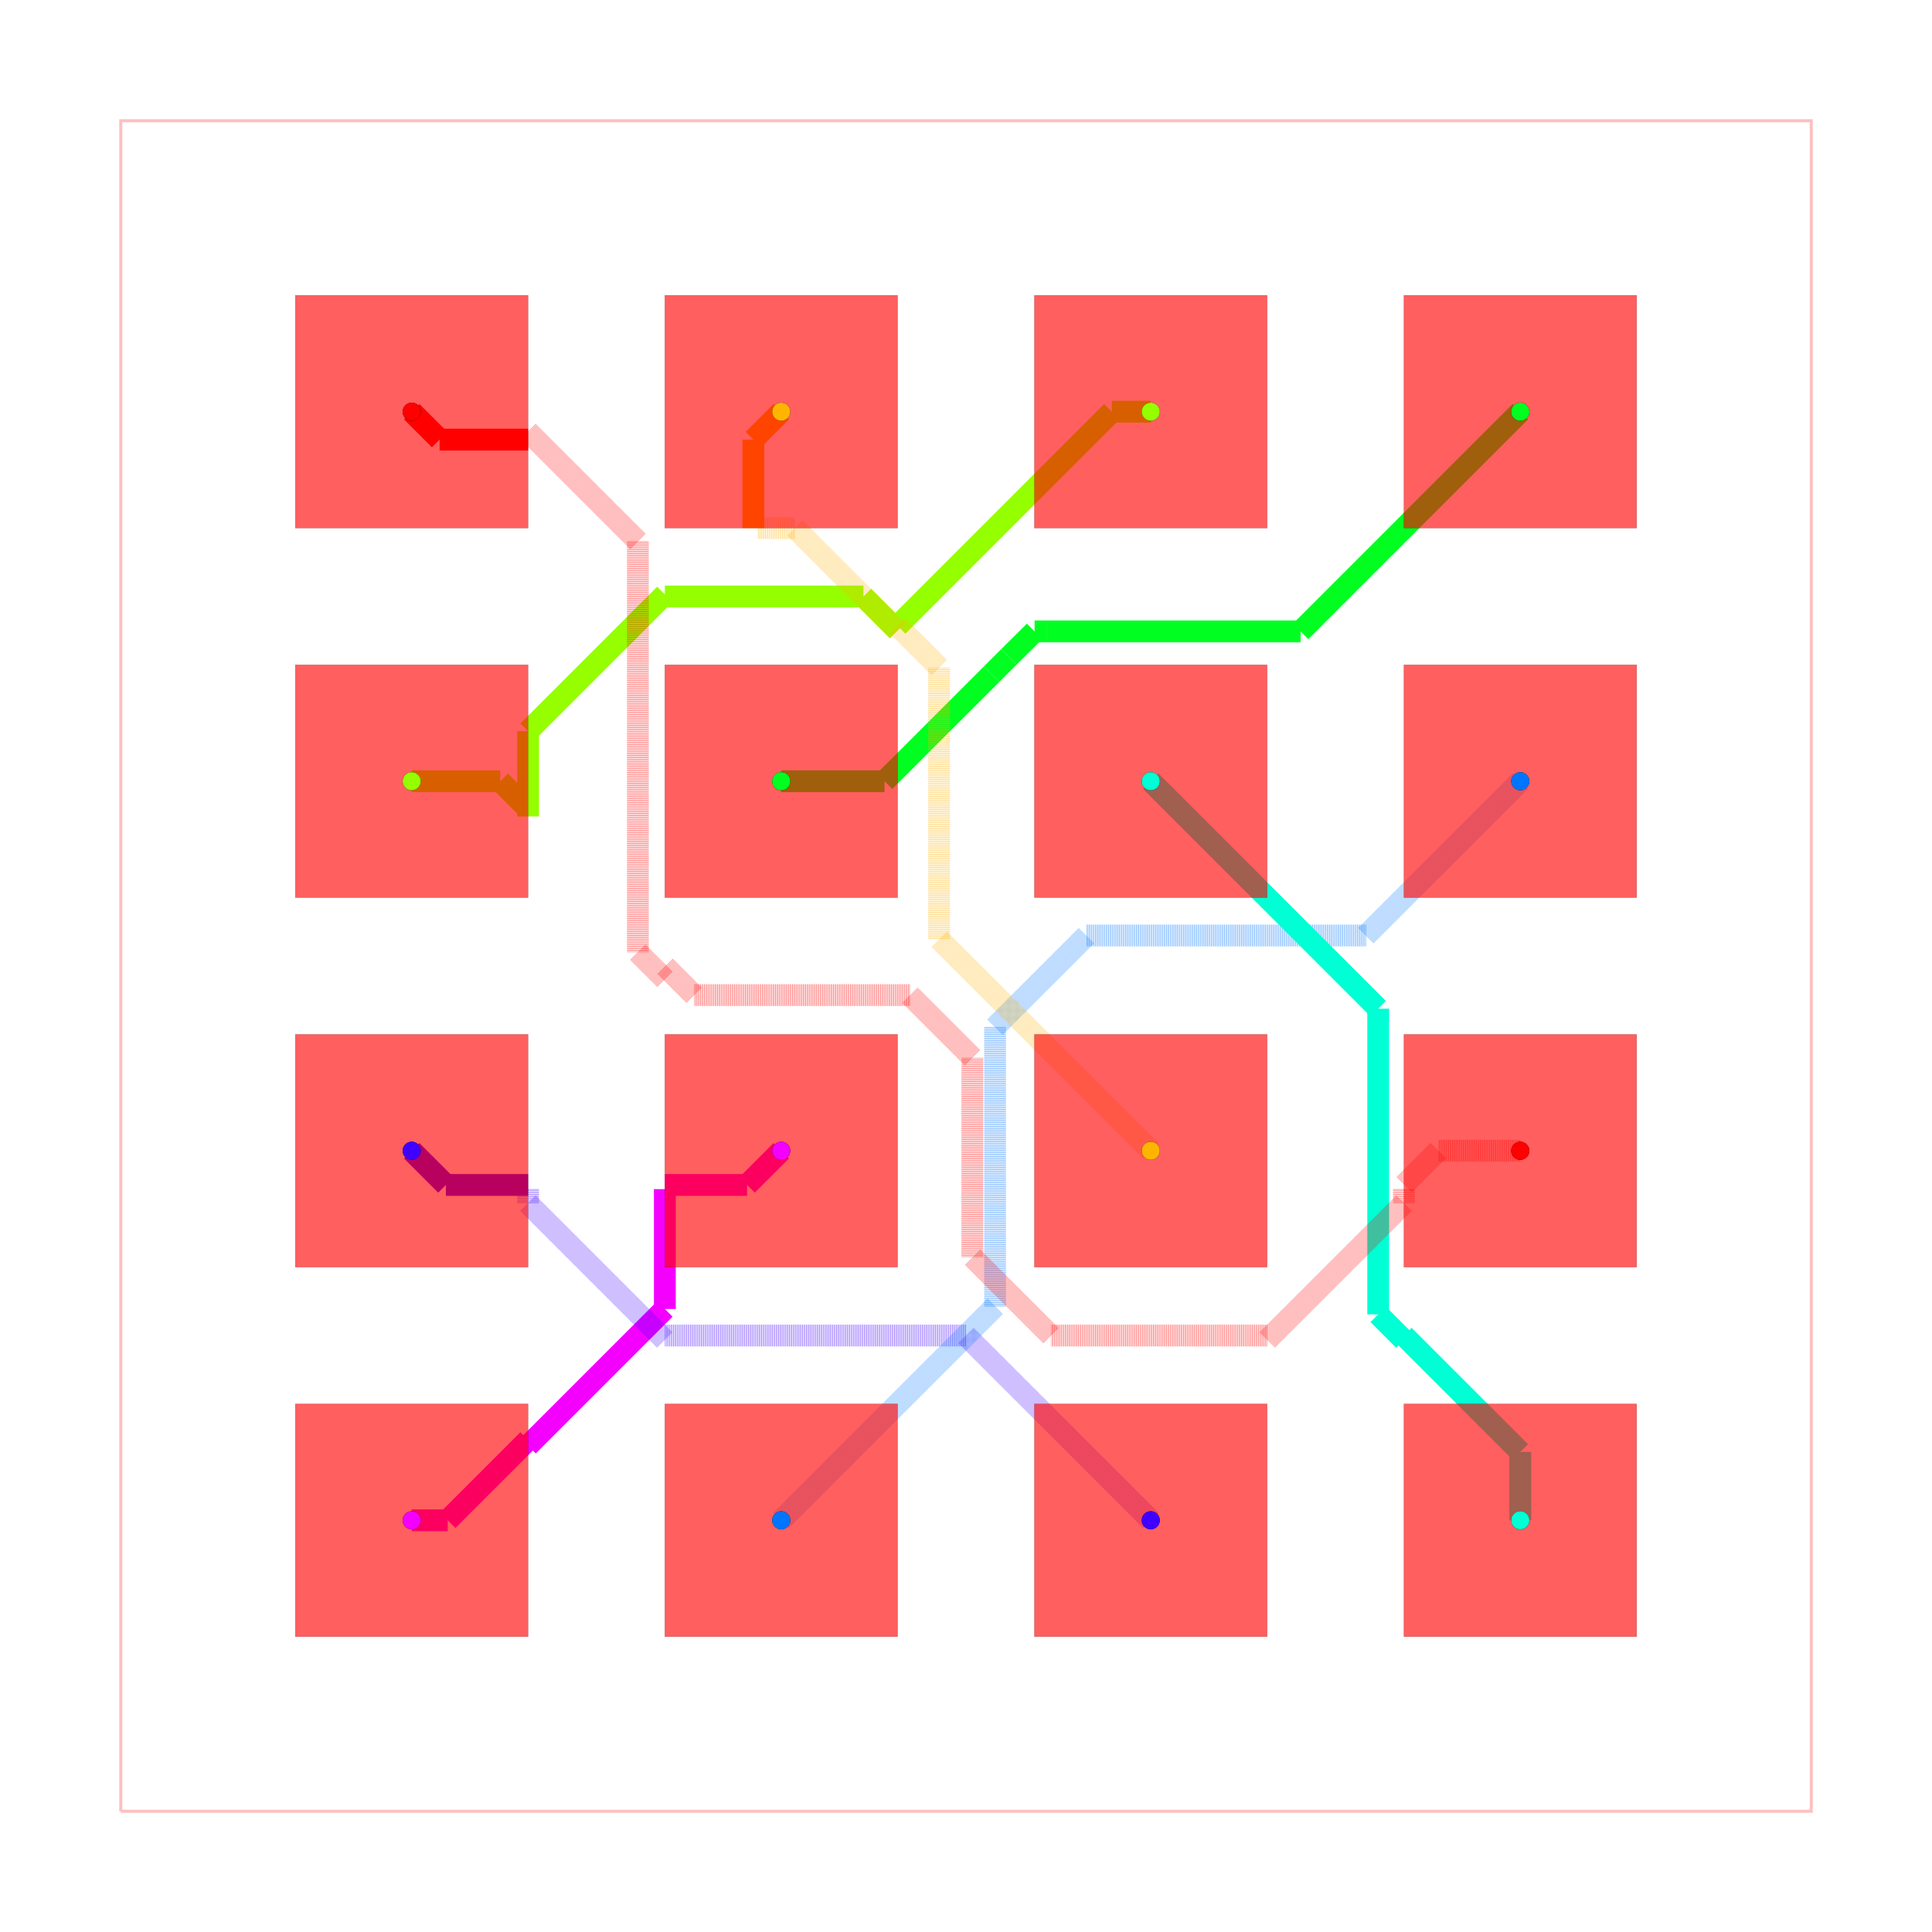
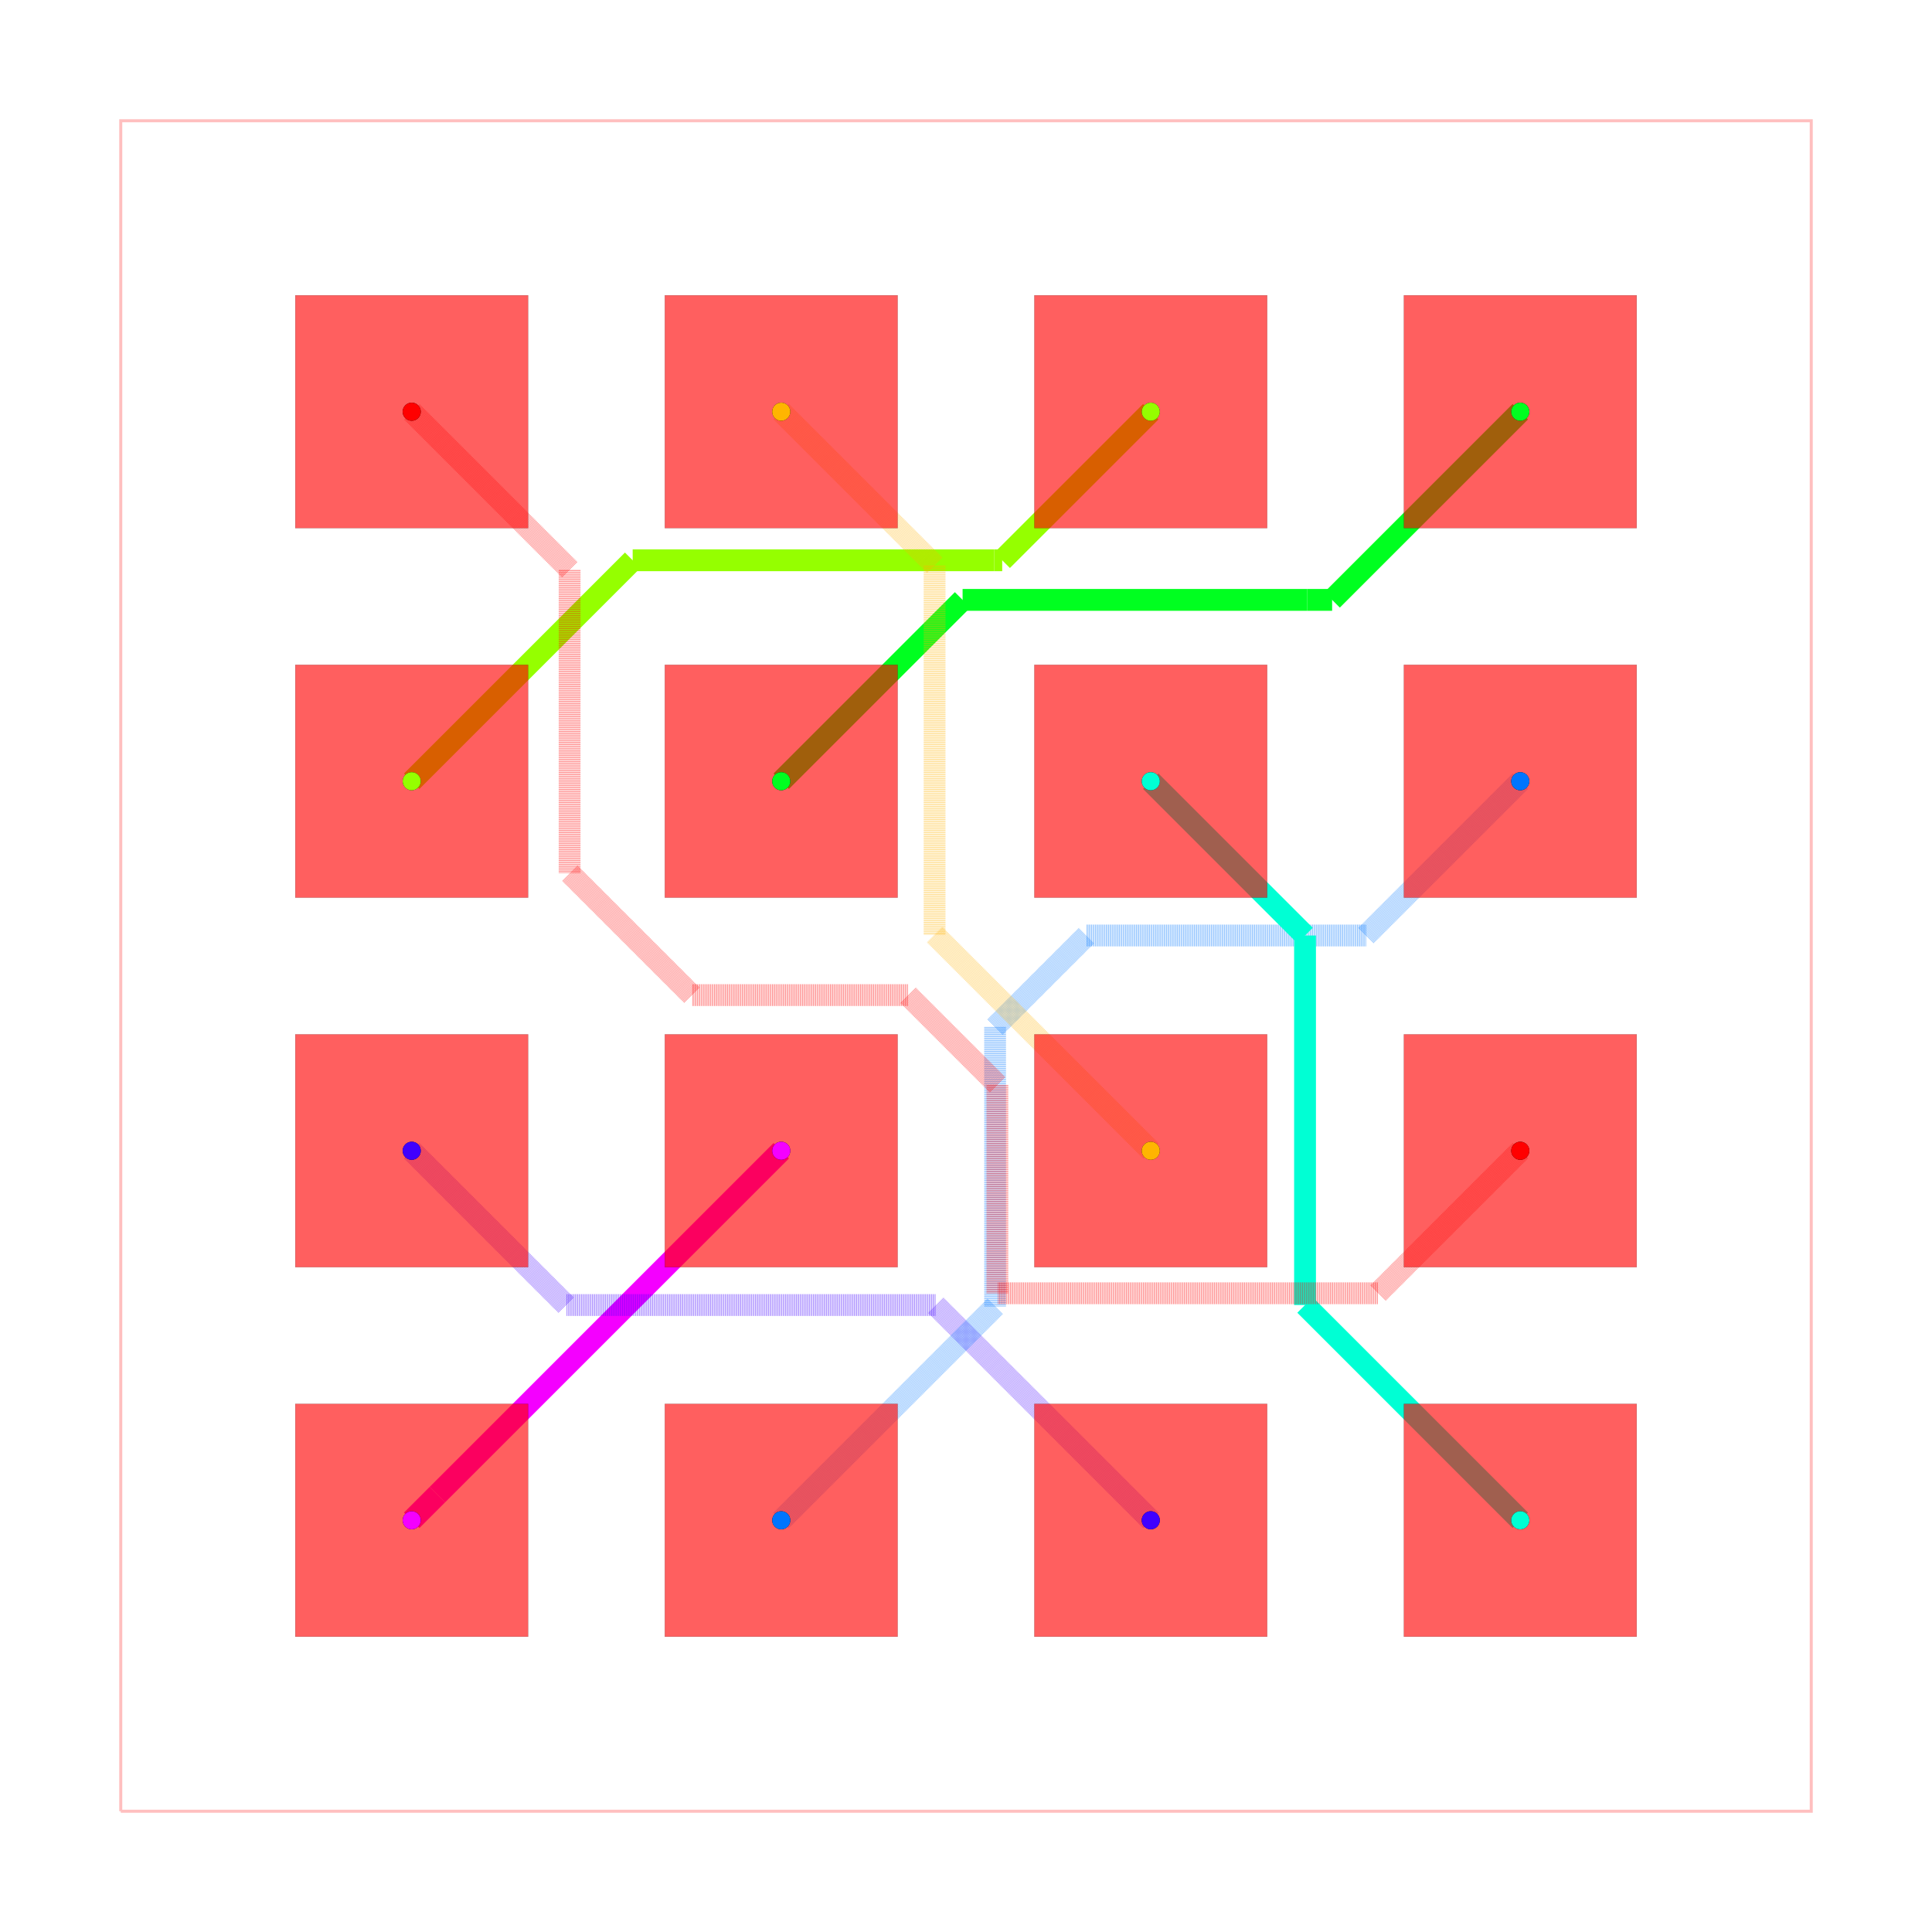
<svg xmlns="http://www.w3.org/2000/svg" width="640" height="640" viewBox="0 0 640 640">
  <rect width="100%" height="100%" fill="white" />
  <g>
    <polyline data-points="-5.8100000000000005,-5.8100000000000005 5.8100000000000005,-5.8100000000000005 5.8100000000000005,5.8100000000000005 -5.8100000000000005,5.8100000000000005 -5.8100000000000005,-5.8100000000000005" data-type="line" data-label="" points="40,600 600,600 600,40 40,40 40,600" fill="none" stroke="rgba(255,0,0,0.25)" stroke-width="1px" />
  </g>
  <g>
-     <polyline data-points="-2.07,-1.5337499999999995 -2.07,-2.3575" data-type="line" data-label="" points="220.241,393.916 220.241,433.614" fill="none" stroke="hsl(297.5, 100%, 50%)" stroke-width="7.229" />
-   </g>
-   <g>
-     <polyline data-points="-2.07,-2.3575 -3.01,-3.2975" data-type="line" data-label="" points="220.241,433.614 174.94,478.916" fill="none" stroke="hsl(297.5, 100%, 50%)" stroke-width="7.229" />
-   </g>
-   <g>
-     <polyline data-points="-2.0700000000000003,-1.5050000000000001 -1.5050000000000001,-1.5050000000000001" data-type="line" data-label="" points="220.241,392.53 247.47,392.53" fill="none" stroke="hsl(297.5, 100%, 50%)" stroke-width="7.229" />
-   </g>
-   <g>
-     <polyline data-points="-1.5050000000000001,-1.5050000000000001 -1.27,-1.27" data-type="line" data-label="" points="247.47,392.53 258.795,381.205" fill="none" stroke="hsl(297.5, 100%, 50%)" stroke-width="7.229" />
-   </g>
-   <g>
-     <polyline data-points="-3.81,-3.81 -3.5625,-3.81" data-type="line" data-label="" points="136.386,503.614 148.313,503.614" fill="none" stroke="hsl(297.5, 100%, 50%)" stroke-width="7.229" />
-   </g>
-   <g>
-     <polyline data-points="-3.5625,-3.81 -3.0100000000000002,-3.2575000000000003" data-type="line" data-label="" points="148.313,503.614 174.94,476.988" fill="none" stroke="hsl(297.5, 100%, 50%)" stroke-width="7.229" />
-   </g>
-   <g>
-     <polyline data-points="-3.01,-1.5337499999999995 -3.01,-1.6312499999999996" data-type="line" data-label="" points="174.94,393.916 174.94,398.614" fill="none" stroke="rgba(64,0,255,0.5)" stroke-width="7.229" stroke-dasharray="0.2 0.2" />
-   </g>
-   <g>
-     <polyline data-points="-3.01,-1.6312499999999996 -2.07,-2.5712499999999996" data-type="line" data-label="" points="174.94,398.614 220.241,443.916" fill="none" stroke="rgba(64,0,255,0.5)" stroke-width="7.229" stroke-dasharray="0.2 0.2" />
-   </g>
-   <g>
-     <polyline data-points="-3.0100000000000002,-1.5050000000000001 -3.575,-1.5050000000000001" data-type="line" data-label="" points="174.94,392.53 147.711,392.53" fill="none" stroke="hsl(255, 100%, 50%)" stroke-width="7.229" />
-   </g>
-   <g>
-     <polyline data-points="-3.575,-1.5050000000000001 -3.81,-1.27" data-type="line" data-label="" points="147.711,392.53 136.386,381.205" fill="none" stroke="hsl(255, 100%, 50%)" stroke-width="7.229" />
-   </g>
-   <g>
-     <polyline data-points="1.27,-3.81 0,-2.54" data-type="line" data-label="" points="381.205,503.614 320,442.41" fill="none" stroke="rgba(64,0,255,0.5)" stroke-width="7.229" stroke-dasharray="0.2 0.2" />
-   </g>
-   <g>
-     <polyline data-points="0,-2.54 -2.0700000000000003,-2.54" data-type="line" data-label="" points="320,442.41 220.241,442.41" fill="none" stroke="rgba(64,0,255,0.5)" stroke-width="7.229" stroke-dasharray="0.2 0.2" />
+     <polyline data-points="-3.81,-3.81 -3.81,-3.81" data-type="line" data-label="" points="136.386,503.614 136.386,503.614" fill="none" stroke="hsl(297.5, 100%, 50%)" stroke-width="7.229" />
+   </g>
+   <g>
+     <polyline data-points="-3.81,-3.81 -3.6332282258262074,-3.6332282258262074" data-type="line" data-label="" points="136.386,503.614 144.905,495.095" fill="none" stroke="hsl(297.5, 100%, 50%)" stroke-width="7.229" />
+   </g>
+   <g>
+     <polyline data-points="-3.6332282258262074,-3.6332282258262074 -3.6332282258262074,-3.6332282258262074" data-type="line" data-label="" points="144.905,495.095 144.905,495.095" fill="none" stroke="hsl(297.5, 100%, 50%)" stroke-width="7.229" />
+   </g>
+   <g>
+     <polyline data-points="-3.6332282258262074,-3.6332282258262074 -1.27,-1.27" data-type="line" data-label="" points="144.905,495.095 258.795,381.205" fill="none" stroke="hsl(297.5, 100%, 50%)" stroke-width="7.229" />
+   </g>
+   <g>
+     <polyline data-points="1.27,-3.81 -0.2095205808104601,-2.33047941918954" data-type="line" data-label="" points="381.205,503.614 309.903,432.312" fill="none" stroke="rgba(64,0,255,0.5)" stroke-width="7.229" stroke-dasharray="0.2 0.2" />
+   </g>
+   <g>
+     <polyline data-points="-0.2095205808104601,-2.33047941918954 -2.74952058081046,-2.33047941918954" data-type="line" data-label="" points="309.903,432.312 187.493,432.312" fill="none" stroke="rgba(64,0,255,0.5)" stroke-width="7.229" stroke-dasharray="0.2 0.2" />
+   </g>
+   <g>
+     <polyline data-points="-2.74952058081046,-2.33047941918954 -2.74952058081046,-2.33047941918954" data-type="line" data-label="" points="187.493,432.312 187.493,432.312" fill="none" stroke="rgba(64,0,255,0.5)" stroke-width="7.229" stroke-dasharray="0.2 0.2" />
+   </g>
+   <g>
+     <polyline data-points="-2.74952058081046,-2.33047941918954 -3.81,-1.27" data-type="line" data-label="" points="187.493,432.312 136.386,381.205" fill="none" stroke="rgba(64,0,255,0.5)" stroke-width="7.229" stroke-dasharray="0.2 0.2" />
  </g>
  <g>
    <polyline data-points="-1.27,-3.81 0.19995660307958563,-2.3400433969204144" data-type="line" data-label="" points="258.795,503.614 329.636,432.773" fill="none" stroke="rgba(0,119,255,0.5)" stroke-width="7.229" stroke-dasharray="0.2 0.2" />
  </g>
  <g>
    <polyline data-points="0.19995660307958563,-2.3400433969204144 0.19995660307958563,-0.41906583962460925" data-type="line" data-label="" points="329.636,432.773 329.636,340.196" fill="none" stroke="rgba(0,119,255,0.5)" stroke-width="7.229" stroke-dasharray="0.2 0.2" />
  </g>
  <g>
    <polyline data-points="0.19995660307958563,-0.41906583962460925 0.8286990116086297,0.2096765689044348" data-type="line" data-label="" points="329.636,340.196 359.937,309.895" fill="none" stroke="rgba(0,119,255,0.5)" stroke-width="7.229" stroke-dasharray="0.2 0.2" />
  </g>
  <g>
    <polyline data-points="0.8286990116086297,0.2096765689044348 2.7496765689044347,0.20967656890443484" data-type="line" data-label="" points="359.937,309.895 452.515,309.895" fill="none" stroke="rgba(0,119,255,0.5)" stroke-width="7.229" stroke-dasharray="0.2 0.2" />
  </g>
  <g>
    <polyline data-points="2.7496765689044347,0.20967656890443484 2.7496765689044347,0.20967656890443484" data-type="line" data-label="" points="452.515,309.895 452.515,309.895" fill="none" stroke="rgba(0,119,255,0.5)" stroke-width="7.229" stroke-dasharray="0.2 0.2" />
  </g>
  <g>
    <polyline data-points="2.7496765689044347,0.20967656890443484 3.81,1.27" data-type="line" data-label="" points="452.515,309.895 503.614,258.795" fill="none" stroke="rgba(0,119,255,0.5)" stroke-width="7.229" stroke-dasharray="0.2 0.2" />
  </g>
  <g>
-     <polyline data-points="1.27,1.27 2.8333431753686664,-0.2933431753686664" data-type="line" data-label="" points="381.205,258.795 456.547,334.137" fill="none" stroke="hsl(170, 100%, 50%)" stroke-width="7.229" />
-   </g>
-   <g>
-     <polyline data-points="2.8333431753686664,-0.2933431753686664 2.8333431753686664,-2.394593175368666" data-type="line" data-label="" points="456.547,334.137 456.547,435.402" fill="none" stroke="hsl(170, 100%, 50%)" stroke-width="7.229" />
-   </g>
-   <g>
-     <polyline data-points="2.8333431753686664,-2.394593175368666 2.8333431753686664,-2.3945931753686662" data-type="line" data-label="" points="456.547,435.402 456.547,435.402" fill="none" stroke="hsl(170, 100%, 50%)" stroke-width="7.229" />
-   </g>
-   <g>
-     <polyline data-points="2.8333431753686664,-2.3945931753686662 3.01,-2.5712499999999996" data-type="line" data-label="" points="456.547,435.402 465.06,443.916" fill="none" stroke="hsl(170, 100%, 50%)" stroke-width="7.229" />
-   </g>
-   <g>
-     <polyline data-points="3.81,-3.81 3.81,-3.3400000000000003" data-type="line" data-label="" points="503.614,503.614 503.614,480.964" fill="none" stroke="hsl(170, 100%, 50%)" stroke-width="7.229" />
-   </g>
-   <g>
-     <polyline data-points="3.81,-3.3400000000000003 3.01,-2.54" data-type="line" data-label="" points="503.614,480.964 465.06,442.41" fill="none" stroke="hsl(170, 100%, 50%)" stroke-width="7.229" />
-   </g>
-   <g>
-     <polyline data-points="-1.27,1.27 -0.5600000000000002,1.27" data-type="line" data-label="" points="258.795,258.795 293.012,258.795" fill="none" stroke="hsl(127.5, 100%, 50%)" stroke-width="7.229" />
-   </g>
-   <g>
-     <polyline data-points="-0.5600000000000002,1.27 0.17533021981318686,2.005330219813187" data-type="line" data-label="" points="293.012,258.795 328.45,223.358" fill="none" stroke="hsl(127.5, 100%, 50%)" stroke-width="7.229" />
-   </g>
-   <g>
-     <polyline data-points="0.17533021981318686,2.005330219813187 0.29473382177429724,2.1247338217742975" data-type="line" data-label="" points="328.45,223.358 334.204,217.603" fill="none" stroke="hsl(127.5, 100%, 50%)" stroke-width="7.229" />
-   </g>
-   <g>
-     <polyline data-points="0.29473382177429724,2.1247338217742975 0.4714832098416764,2.3000000000000003" data-type="line" data-label="" points="334.204,217.603 342.722,209.157" fill="none" stroke="hsl(127.5, 100%, 50%)" stroke-width="7.229" />
-   </g>
-   <g>
-     <polyline data-points="0.4714832098416764,2.3000000000000003 0.552735458360816,2.3000000000000003" data-type="line" data-label="" points="342.722,209.157 346.638,209.157" fill="none" stroke="hsl(127.5, 100%, 50%)" stroke-width="7.229" />
-   </g>
-   <g>
-     <polyline data-points="0.552735458360816,2.3000000000000003 2.3000000000000003,2.3000000000000003" data-type="line" data-label="" points="346.638,209.157 430.843,209.157" fill="none" stroke="hsl(127.5, 100%, 50%)" stroke-width="7.229" />
-   </g>
-   <g>
-     <polyline data-points="2.3000000000000003,2.3000000000000003 3.81,3.81" data-type="line" data-label="" points="430.843,209.157 503.614,136.386" fill="none" stroke="hsl(127.5, 100%, 50%)" stroke-width="7.229" />
-   </g>
-   <g>
-     <polyline data-points="-3.01,1.0279365079365084 -3.01,1.6141269841269845" data-type="line" data-label="" points="174.94,270.461 174.94,242.211" fill="none" stroke="hsl(85, 100%, 50%)" stroke-width="7.229" />
-   </g>
-   <g>
-     <polyline data-points="-3.01,1.6141269841269845 -2.07,2.5541269841269845" data-type="line" data-label="" points="174.94,242.211 220.241,196.91" fill="none" stroke="hsl(85, 100%, 50%)" stroke-width="7.229" />
-   </g>
-   <g>
-     <polyline data-points="-2.0700000000000003,2.54 -0.7049999999999996,2.54" data-type="line" data-label="" points="220.241,197.59 286.024,197.59" fill="none" stroke="hsl(85, 100%, 50%)" stroke-width="7.229" />
-   </g>
-   <g>
-     <polyline data-points="-0.7049999999999996,2.54 -0.4700000000000002,2.3050000000000006" data-type="line" data-label="" points="286.024,197.59 297.349,208.916" fill="none" stroke="hsl(85, 100%, 50%)" stroke-width="7.229" />
-   </g>
-   <g>
-     <polyline data-points="1.27,3.81 1.0024999999999995,3.81" data-type="line" data-label="" points="381.205,136.386 368.313,136.386" fill="none" stroke="hsl(85, 100%, 50%)" stroke-width="7.229" />
-   </g>
-   <g>
-     <polyline data-points="1.0024999999999995,3.81 -0.4700000000000002,2.3375000000000004" data-type="line" data-label="" points="368.313,136.386 297.349,207.349" fill="none" stroke="hsl(85, 100%, 50%)" stroke-width="7.229" />
-   </g>
-   <g>
-     <polyline data-points="-3.81,1.27 -3.201666666666667,1.27" data-type="line" data-label="" points="136.386,258.795 165.703,258.795" fill="none" stroke="hsl(85, 100%, 50%)" stroke-width="7.229" />
-   </g>
-   <g>
-     <polyline data-points="-3.201666666666667,1.27 -3.0100000000000002,1.0783333333333334" data-type="line" data-label="" points="165.703,258.795 174.94,268.032" fill="none" stroke="hsl(85, 100%, 50%)" stroke-width="7.229" />
-   </g>
-   <g>
-     <polyline data-points="-1.4300000000000004,3.01 -1.1749999999999994,3.01" data-type="line" data-label="" points="251.084,174.94 263.373,174.94" fill="none" stroke="rgba(255,179,0,0.5)" stroke-width="7.229" stroke-dasharray="0.2 0.2" />
-   </g>
-   <g>
-     <polyline data-points="-1.1749999999999994,3.01 -0.4700000000000002,2.3050000000000006" data-type="line" data-label="" points="263.373,174.94 297.349,208.916" fill="none" stroke="rgba(255,179,0,0.5)" stroke-width="7.229" stroke-dasharray="0.2 0.2" />
-   </g>
-   <g>
-     <polyline data-points="-1.461666666666667,3.01 -1.461666666666667,3.618333333333333" data-type="line" data-label="" points="249.558,174.94 249.558,145.622" fill="none" stroke="hsl(42.5, 100%, 50%)" stroke-width="7.229" />
-   </g>
-   <g>
-     <polyline data-points="-1.461666666666667,3.618333333333333 -1.27,3.81" data-type="line" data-label="" points="249.558,145.622 258.795,136.386" fill="none" stroke="hsl(42.5, 100%, 50%)" stroke-width="7.229" />
-   </g>
-   <g>
-     <polyline data-points="1.27,-1.27 -0.18512525636430555,0.18512525636430555" data-type="line" data-label="" points="381.205,381.205 311.078,311.078" fill="none" stroke="rgba(255,179,0,0.5)" stroke-width="7.229" stroke-dasharray="0.2 0.2" />
-   </g>
-   <g>
-     <polyline data-points="-0.18512525636430555,0.18512525636430555 -0.18512525636430566,1.8771733811886764" data-type="line" data-label="" points="311.078,311.078 311.078,229.534" fill="none" stroke="rgba(255,179,0,0.5)" stroke-width="7.229" stroke-dasharray="0.2 0.2" />
-   </g>
-   <g>
-     <polyline data-points="-0.18512525636430566,1.8771733811886764 -0.18512525636430566,2.0526252563643057" data-type="line" data-label="" points="311.078,229.534 311.078,221.078" fill="none" stroke="rgba(255,179,0,0.5)" stroke-width="7.229" stroke-dasharray="0.2 0.2" />
-   </g>
-   <g>
-     <polyline data-points="-0.18512525636430566,2.0526252563643057 -0.4700000000000002,2.3375000000000004" data-type="line" data-label="" points="311.078,221.078 297.349,207.349" fill="none" stroke="rgba(255,179,0,0.5)" stroke-width="7.229" stroke-dasharray="0.2 0.2" />
-   </g>
-   <g>
-     <polyline data-points="-3.01,3.6733333333333333 -2.2553585767896855,2.918691910123019" data-type="line" data-label="" points="174.94,142.972 211.308,179.34" fill="none" stroke="rgba(255,0,0,0.5)" stroke-width="7.229" stroke-dasharray="0.2 0.2" />
-   </g>
-   <g>
-     <polyline data-points="-2.2553585767896855,2.918691910123019 -2.2553585767896855,0.29547188710480166" data-type="line" data-label="" points="211.308,179.34 211.308,305.76" fill="none" stroke="rgba(255,0,0,0.5)" stroke-width="7.229" stroke-dasharray="0.2 0.2" />
-   </g>
-   <g>
-     <polyline data-points="-2.2553585767896855,0.29547188710480166 -2.2553585767896855,0.09408873551984479" data-type="line" data-label="" points="211.308,305.76 211.308,315.466" fill="none" stroke="rgba(255,0,0,0.5)" stroke-width="7.229" stroke-dasharray="0.2 0.2" />
-   </g>
-   <g>
-     <polyline data-points="-2.2553585767896855,0.09408873551984479 -2.07,-0.09126984126984092" data-type="line" data-label="" points="211.308,315.466 220.241,324.399" fill="none" stroke="rgba(255,0,0,0.5)" stroke-width="7.229" stroke-dasharray="0.2 0.2" />
-   </g>
-   <g>
-     <polyline data-points="3.01,-1.5337499999999995 3.01,-1.63125" data-type="line" data-label="" points="465.06,393.916 465.06,398.614" fill="none" stroke="rgba(255,0,0,0.5)" stroke-width="7.229" stroke-dasharray="0.2 0.2" />
-   </g>
-   <g>
-     <polyline data-points="3.01,-1.63125 2.0700000000000003,-2.5712499999999996" data-type="line" data-label="" points="465.06,398.614 419.759,443.916" fill="none" stroke="rgba(255,0,0,0.5)" stroke-width="7.229" stroke-dasharray="0.2 0.2" />
-   </g>
-   <g>
-     <polyline data-points="2.0700000000000003,-2.54 0.5833237587287997,-2.54" data-type="line" data-label="" points="419.759,442.41 348.112,442.41" fill="none" stroke="rgba(255,0,0,0.5)" stroke-width="7.229" stroke-dasharray="0.2 0.2" />
-   </g>
-   <g>
-     <polyline data-points="0.5833237587287997,-2.54 0.04363777358519261,-2.000314014856393" data-type="line" data-label="" points="348.112,442.41 322.103,416.401" fill="none" stroke="rgba(255,0,0,0.5)" stroke-width="7.229" stroke-dasharray="0.2 0.2" />
-   </g>
-   <g>
-     <polyline data-points="0.04363777358519261,-2.000314014856393 0.04363777358519261,-0.6296070376955992" data-type="line" data-label="" points="322.103,416.401 322.103,350.343" fill="none" stroke="rgba(255,0,0,0.5)" stroke-width="7.229" stroke-dasharray="0.2 0.2" />
-   </g>
-   <g>
-     <polyline data-points="0.04363777358519261,-0.6296070376955992 -0.3859692641104066,-0.2" data-type="line" data-label="" points="322.103,350.343 301.399,329.639" fill="none" stroke="rgba(255,0,0,0.5)" stroke-width="7.229" stroke-dasharray="0.2 0.2" />
-   </g>
-   <g>
-     <polyline data-points="-0.3859692641104066,-0.2 -1.8700000000000003,-0.2" data-type="line" data-label="" points="301.399,329.639 229.88,329.639" fill="none" stroke="rgba(255,0,0,0.5)" stroke-width="7.229" stroke-dasharray="0.2 0.2" />
-   </g>
-   <g>
-     <polyline data-points="-1.8700000000000003,-0.2 -2.0700000000000003,-1.1102230246251565e-16" data-type="line" data-label="" points="229.88,329.639 220.241,320" fill="none" stroke="rgba(255,0,0,0.5)" stroke-width="7.229" stroke-dasharray="0.2 0.2" />
-   </g>
-   <g>
-     <polyline data-points="-3.0100000000000002,3.618333333333333 -3.618333333333333,3.618333333333333" data-type="line" data-label="" points="174.94,145.622 145.622,145.622" fill="none" stroke="hsl(0, 100%, 50%)" stroke-width="7.229" />
-   </g>
-   <g>
-     <polyline data-points="-3.618333333333333,3.618333333333333 -3.81,3.81" data-type="line" data-label="" points="145.622,145.622 136.386,136.386" fill="none" stroke="hsl(0, 100%, 50%)" stroke-width="7.229" />
-   </g>
-   <g>
-     <polyline data-points="3.81,-1.27 3.245,-1.27" data-type="line" data-label="" points="503.614,381.205 476.386,381.205" fill="none" stroke="rgba(255,0,0,0.5)" stroke-width="7.229" stroke-dasharray="0.2 0.2" />
-   </g>
-   <g>
-     <polyline data-points="3.245,-1.27 3.01,-1.5050000000000001" data-type="line" data-label="" points="476.386,381.205 465.06,392.53" fill="none" stroke="rgba(255,0,0,0.5)" stroke-width="7.229" stroke-dasharray="0.2 0.2" />
+     <polyline data-points="3.81,-3.81 2.330453557259523,-2.330453557259523" data-type="line" data-label="" points="503.614,503.614 432.311,432.311" fill="none" stroke="hsl(170, 100%, 50%)" stroke-width="7.229" />
+   </g>
+   <g>
+     <polyline data-points="2.330453557259523,-2.330453557259523 2.330453557259523,0.2095464427404772" data-type="line" data-label="" points="432.311,432.311 432.311,309.901" fill="none" stroke="hsl(170, 100%, 50%)" stroke-width="7.229" />
+   </g>
+   <g>
+     <polyline data-points="2.330453557259523,0.2095464427404772 2.330453557259523,0.2095464427404772" data-type="line" data-label="" points="432.311,309.901 432.311,309.901" fill="none" stroke="hsl(170, 100%, 50%)" stroke-width="7.229" />
+   </g>
+   <g>
+     <polyline data-points="2.330453557259523,0.2095464427404772 1.27,1.27" data-type="line" data-label="" points="432.311,309.901 381.205,258.795" fill="none" stroke="hsl(170, 100%, 50%)" stroke-width="7.229" />
+   </g>
+   <g>
+     <polyline data-points="-1.27,1.27 -0.023377344239983167,2.516622655760017" data-type="line" data-label="" points="258.795,258.795 318.873,198.717" fill="none" stroke="hsl(127.5, 100%, 50%)" stroke-width="7.229" />
+   </g>
+   <g>
+     <polyline data-points="-0.023377344239983167,2.516622655760017 2.3460884608227137,2.516622655760017" data-type="line" data-label="" points="318.873,198.717 433.065,198.717" fill="none" stroke="hsl(127.5, 100%, 50%)" stroke-width="7.229" />
+   </g>
+   <g>
+     <polyline data-points="2.3460884608227137,2.516622655760017 2.516622655760017,2.516622655760017" data-type="line" data-label="" points="433.065,198.717 441.283,198.717" fill="none" stroke="hsl(127.5, 100%, 50%)" stroke-width="7.229" />
+   </g>
+   <g>
+     <polyline data-points="2.516622655760017,2.516622655760017 3.81,3.81" data-type="line" data-label="" points="441.283,198.717 503.614,136.386" fill="none" stroke="hsl(127.5, 100%, 50%)" stroke-width="7.229" />
+   </g>
+   <g>
+     <polyline data-points="-3.81,1.27 -2.2911633191698177,2.7888366808301823" data-type="line" data-label="" points="136.386,258.795 209.582,185.598" fill="none" stroke="hsl(85, 100%, 50%)" stroke-width="7.229" />
+   </g>
+   <g>
+     <polyline data-points="-2.2911633191698177,2.7888366808301823 0.19334754363554912,2.7888366808301823" data-type="line" data-label="" points="209.582,185.598 329.318,185.598" fill="none" stroke="hsl(85, 100%, 50%)" stroke-width="7.229" />
+   </g>
+   <g>
+     <polyline data-points="0.19334754363554912,2.7888366808301823 0.2488366808301823,2.7888366808301823" data-type="line" data-label="" points="329.318,185.598 331.992,185.598" fill="none" stroke="hsl(85, 100%, 50%)" stroke-width="7.229" />
+   </g>
+   <g>
+     <polyline data-points="0.2488366808301823,2.7888366808301823 1.27,3.81" data-type="line" data-label="" points="331.992,185.598 381.205,136.386" fill="none" stroke="hsl(85, 100%, 50%)" stroke-width="7.229" />
+   </g>
+   <g>
+     <polyline data-points="1.27,-1.27 -0.21591598554266156,0.21591598554266156" data-type="line" data-label="" points="381.205,381.205 309.594,309.594" fill="none" stroke="rgba(255,179,0,0.5)" stroke-width="7.229" stroke-dasharray="0.2 0.2" />
+   </g>
+   <g>
+     <polyline data-points="-0.21591598554266156,0.21591598554266156 -0.21591598554266161,2.7469183264686574" data-type="line" data-label="" points="309.594,309.594 309.594,187.618" fill="none" stroke="rgba(255,179,0,0.5)" stroke-width="7.229" stroke-dasharray="0.2 0.2" />
+   </g>
+   <g>
+     <polyline data-points="-0.21591598554266161,2.7469183264686574 -0.21591598554266161,2.7559159855426616" data-type="line" data-label="" points="309.594,187.618 309.594,187.185" fill="none" stroke="rgba(255,179,0,0.5)" stroke-width="7.229" stroke-dasharray="0.2 0.2" />
+   </g>
+   <g>
+     <polyline data-points="-0.21591598554266161,2.7559159855426616 -1.27,3.81" data-type="line" data-label="" points="309.594,187.185 258.795,136.386" fill="none" stroke="rgba(255,179,0,0.5)" stroke-width="7.229" stroke-dasharray="0.2 0.2" />
+   </g>
+   <g>
+     <polyline data-points="3.81,-1.27 2.830445846260603,-2.249554153739397" data-type="line" data-label="" points="503.614,381.205 456.407,428.412" fill="none" stroke="rgba(255,0,0,0.5)" stroke-width="7.229" stroke-dasharray="0.2 0.2" />
+   </g>
+   <g>
+     <polyline data-points="2.830445846260603,-2.249554153739397 0.21583699001034518,-2.249554153739397" data-type="line" data-label="" points="456.407,428.412 330.402,428.412" fill="none" stroke="rgba(255,0,0,0.5)" stroke-width="7.229" stroke-dasharray="0.2 0.2" />
+   </g>
+   <g>
+     <polyline data-points="0.21583699001034518,-2.249554153739397 0.21583699001034518,-0.8154186149367573" data-type="line" data-label="" points="330.402,428.412 330.402,359.297" fill="none" stroke="rgba(255,0,0,0.5)" stroke-width="7.229" stroke-dasharray="0.2 0.2" />
+   </g>
+   <g>
+     <polyline data-points="0.21583699001034518,-0.8154186149367573 -0.39958162492641214,-0.2" data-type="line" data-label="" points="330.402,359.297 300.743,329.639" fill="none" stroke="rgba(255,0,0,0.5)" stroke-width="7.229" stroke-dasharray="0.2 0.2" />
+   </g>
+   <g>
+     <polyline data-points="-0.39958162492641214,-0.2 -1.8850113330544538,-0.2" data-type="line" data-label="" points="300.743,329.639 229.156,329.639" fill="none" stroke="rgba(255,0,0,0.5)" stroke-width="7.229" stroke-dasharray="0.2 0.2" />
+   </g>
+   <g>
+     <polyline data-points="-1.8850113330544538,-0.2 -2.7246559816988825,0.6396446486444286" data-type="line" data-label="" points="229.156,329.639 188.691,289.174" fill="none" stroke="rgba(255,0,0,0.5)" stroke-width="7.229" stroke-dasharray="0.2 0.2" />
+   </g>
+   <g>
+     <polyline data-points="-2.7246559816988825,0.6396446486444286 -2.7246559816988825,2.7246559816988825" data-type="line" data-label="" points="188.691,289.174 188.691,188.691" fill="none" stroke="rgba(255,0,0,0.5)" stroke-width="7.229" stroke-dasharray="0.2 0.2" />
+   </g>
+   <g>
+     <polyline data-points="-2.7246559816988825,2.7246559816988825 -3.81,3.81" data-type="line" data-label="" points="188.691,188.691 136.386,136.386" fill="none" stroke="rgba(255,0,0,0.5)" stroke-width="7.229" stroke-dasharray="0.2 0.2" />
  </g>
  <g>
    <rect data-type="rect" data-label="top, inner1, inner2, bottom" data-x="-3.81" data-y="3.81" x="97.831" y="97.831" width="77.108" height="77.108" fill="rgba(255,0,0,0.25)" stroke="black" stroke-width="0.021" />
  </g>
  <g>
    <rect data-type="rect" data-label="top, inner1, inner2, bottom" data-x="-1.27" data-y="3.81" x="220.241" y="97.831" width="77.108" height="77.108" fill="rgba(255,0,0,0.25)" stroke="black" stroke-width="0.021" />
  </g>
  <g>
    <rect data-type="rect" data-label="top, inner1, inner2, bottom" data-x="1.27" data-y="3.81" x="342.651" y="97.831" width="77.108" height="77.108" fill="rgba(255,0,0,0.25)" stroke="black" stroke-width="0.021" />
  </g>
  <g>
    <rect data-type="rect" data-label="top, inner1, inner2, bottom" data-x="3.81" data-y="3.81" x="465.06" y="97.831" width="77.108" height="77.108" fill="rgba(255,0,0,0.25)" stroke="black" stroke-width="0.021" />
  </g>
  <g>
    <rect data-type="rect" data-label="top, inner1, inner2, bottom" data-x="-3.81" data-y="1.27" x="97.831" y="220.241" width="77.108" height="77.108" fill="rgba(255,0,0,0.25)" stroke="black" stroke-width="0.021" />
  </g>
  <g>
    <rect data-type="rect" data-label="top, inner1, inner2, bottom" data-x="-1.27" data-y="1.27" x="220.241" y="220.241" width="77.108" height="77.108" fill="rgba(255,0,0,0.25)" stroke="black" stroke-width="0.021" />
  </g>
  <g>
    <rect data-type="rect" data-label="top, inner1, inner2, bottom" data-x="1.27" data-y="1.27" x="342.651" y="220.241" width="77.108" height="77.108" fill="rgba(255,0,0,0.25)" stroke="black" stroke-width="0.021" />
  </g>
  <g>
    <rect data-type="rect" data-label="top, inner1, inner2, bottom" data-x="3.81" data-y="1.27" x="465.06" y="220.241" width="77.108" height="77.108" fill="rgba(255,0,0,0.25)" stroke="black" stroke-width="0.021" />
  </g>
  <g>
    <rect data-type="rect" data-label="top, inner1, inner2, bottom" data-x="-3.81" data-y="-1.27" x="97.831" y="342.651" width="77.108" height="77.108" fill="rgba(255,0,0,0.25)" stroke="black" stroke-width="0.021" />
  </g>
  <g>
    <rect data-type="rect" data-label="top, inner1, inner2, bottom" data-x="-1.27" data-y="-1.27" x="220.241" y="342.651" width="77.108" height="77.108" fill="rgba(255,0,0,0.25)" stroke="black" stroke-width="0.021" />
  </g>
  <g>
    <rect data-type="rect" data-label="top, inner1, inner2, bottom" data-x="1.27" data-y="-1.27" x="342.651" y="342.651" width="77.108" height="77.108" fill="rgba(255,0,0,0.25)" stroke="black" stroke-width="0.021" />
  </g>
  <g>
    <rect data-type="rect" data-label="top, inner1, inner2, bottom" data-x="3.81" data-y="-1.27" x="465.06" y="342.651" width="77.108" height="77.108" fill="rgba(255,0,0,0.25)" stroke="black" stroke-width="0.021" />
  </g>
  <g>
    <rect data-type="rect" data-label="top, inner1, inner2, bottom" data-x="-3.81" data-y="-3.81" x="97.831" y="465.06" width="77.108" height="77.108" fill="rgba(255,0,0,0.25)" stroke="black" stroke-width="0.021" />
  </g>
  <g>
    <rect data-type="rect" data-label="top, inner1, inner2, bottom" data-x="-1.27" data-y="-3.81" x="220.241" y="465.06" width="77.108" height="77.108" fill="rgba(255,0,0,0.25)" stroke="black" stroke-width="0.021" />
  </g>
  <g>
    <rect data-type="rect" data-label="top, inner1, inner2, bottom" data-x="1.27" data-y="-3.81" x="342.651" y="465.06" width="77.108" height="77.108" fill="rgba(255,0,0,0.25)" stroke="black" stroke-width="0.021" />
  </g>
  <g>
    <rect data-type="rect" data-label="top, inner1, inner2, bottom" data-x="3.81" data-y="-3.81" x="465.06" y="465.06" width="77.108" height="77.108" fill="rgba(255,0,0,0.25)" stroke="black" stroke-width="0.021" />
  </g>
  <g>
    <rect data-type="rect" data-label="" data-x="-3.81" data-y="3.81" x="97.831" y="97.831" width="77.108" height="77.108" fill="rgba(255,0,0,0.5)" stroke="black" stroke-width="0.021" />
  </g>
  <g>
    <rect data-type="rect" data-label="" data-x="-1.27" data-y="3.81" x="220.241" y="97.831" width="77.108" height="77.108" fill="rgba(255,0,0,0.5)" stroke="black" stroke-width="0.021" />
  </g>
  <g>
    <rect data-type="rect" data-label="" data-x="1.27" data-y="3.81" x="342.651" y="97.831" width="77.108" height="77.108" fill="rgba(255,0,0,0.5)" stroke="black" stroke-width="0.021" />
  </g>
  <g>
    <rect data-type="rect" data-label="" data-x="3.81" data-y="3.81" x="465.06" y="97.831" width="77.108" height="77.108" fill="rgba(255,0,0,0.5)" stroke="black" stroke-width="0.021" />
  </g>
  <g>
    <rect data-type="rect" data-label="" data-x="-3.81" data-y="1.27" x="97.831" y="220.241" width="77.108" height="77.108" fill="rgba(255,0,0,0.5)" stroke="black" stroke-width="0.021" />
  </g>
  <g>
    <rect data-type="rect" data-label="" data-x="-1.27" data-y="1.27" x="220.241" y="220.241" width="77.108" height="77.108" fill="rgba(255,0,0,0.5)" stroke="black" stroke-width="0.021" />
  </g>
  <g>
    <rect data-type="rect" data-label="" data-x="1.27" data-y="1.27" x="342.651" y="220.241" width="77.108" height="77.108" fill="rgba(255,0,0,0.5)" stroke="black" stroke-width="0.021" />
  </g>
  <g>
    <rect data-type="rect" data-label="" data-x="3.81" data-y="1.27" x="465.06" y="220.241" width="77.108" height="77.108" fill="rgba(255,0,0,0.5)" stroke="black" stroke-width="0.021" />
  </g>
  <g>
    <rect data-type="rect" data-label="" data-x="-3.81" data-y="-1.27" x="97.831" y="342.651" width="77.108" height="77.108" fill="rgba(255,0,0,0.5)" stroke="black" stroke-width="0.021" />
  </g>
  <g>
    <rect data-type="rect" data-label="" data-x="-1.27" data-y="-1.27" x="220.241" y="342.651" width="77.108" height="77.108" fill="rgba(255,0,0,0.5)" stroke="black" stroke-width="0.021" />
  </g>
  <g>
    <rect data-type="rect" data-label="" data-x="1.27" data-y="-1.27" x="342.651" y="342.651" width="77.108" height="77.108" fill="rgba(255,0,0,0.5)" stroke="black" stroke-width="0.021" />
  </g>
  <g>
    <rect data-type="rect" data-label="" data-x="3.81" data-y="-1.27" x="465.06" y="342.651" width="77.108" height="77.108" fill="rgba(255,0,0,0.5)" stroke="black" stroke-width="0.021" />
  </g>
  <g>
    <rect data-type="rect" data-label="" data-x="-3.81" data-y="-3.81" x="97.831" y="465.06" width="77.108" height="77.108" fill="rgba(255,0,0,0.5)" stroke="black" stroke-width="0.021" />
  </g>
  <g>
    <rect data-type="rect" data-label="" data-x="-1.27" data-y="-3.81" x="220.241" y="465.06" width="77.108" height="77.108" fill="rgba(255,0,0,0.5)" stroke="black" stroke-width="0.021" />
  </g>
  <g>
    <rect data-type="rect" data-label="" data-x="1.27" data-y="-3.81" x="342.651" y="465.06" width="77.108" height="77.108" fill="rgba(255,0,0,0.5)" stroke="black" stroke-width="0.021" />
  </g>
  <g>
    <rect data-type="rect" data-label="" data-x="3.81" data-y="-3.81" x="465.06" y="465.06" width="77.108" height="77.108" fill="rgba(255,0,0,0.5)" stroke="black" stroke-width="0.021" />
  </g>
  <g>
    <circle data-type="point" data-label="source_net_0 pcb_port_0" data-x="-3.81" data-y="3.81" cx="136.386" cy="136.386" r="3" fill="black" />
  </g>
  <g>
    <circle data-type="point" data-label="source_net_0 pcb_port_11" data-x="3.81" data-y="-1.27" cx="503.614" cy="381.205" r="3" fill="black" />
  </g>
  <g>
    <circle data-type="point" data-label="source_net_1 pcb_port_1" data-x="-1.27" data-y="3.81" cx="258.795" cy="136.386" r="3" fill="black" />
  </g>
  <g>
    <circle data-type="point" data-label="source_net_1 pcb_port_10" data-x="1.27" data-y="-1.27" cx="381.205" cy="381.205" r="3" fill="black" />
  </g>
  <g>
    <circle data-type="point" data-label="source_net_2 pcb_port_2" data-x="1.27" data-y="3.81" cx="381.205" cy="136.386" r="3" fill="black" />
  </g>
  <g>
    <circle data-type="point" data-label="source_net_2 pcb_port_4" data-x="-3.81" data-y="1.27" cx="136.386" cy="258.795" r="3" fill="black" />
  </g>
  <g>
    <circle data-type="point" data-label="source_net_3 pcb_port_3" data-x="3.81" data-y="3.81" cx="503.614" cy="136.386" r="3" fill="black" />
  </g>
  <g>
    <circle data-type="point" data-label="source_net_3 pcb_port_5" data-x="-1.27" data-y="1.27" cx="258.795" cy="258.795" r="3" fill="black" />
  </g>
  <g>
    <circle data-type="point" data-label="source_net_4 pcb_port_6" data-x="1.27" data-y="1.27" cx="381.205" cy="258.795" r="3" fill="black" />
  </g>
  <g>
    <circle data-type="point" data-label="source_net_4 pcb_port_15" data-x="3.81" data-y="-3.81" cx="503.614" cy="503.614" r="3" fill="black" />
  </g>
  <g>
    <circle data-type="point" data-label="source_net_5 pcb_port_7" data-x="3.81" data-y="1.27" cx="503.614" cy="258.795" r="3" fill="black" />
  </g>
  <g>
    <circle data-type="point" data-label="source_net_5 pcb_port_13" data-x="-1.27" data-y="-3.81" cx="258.795" cy="503.614" r="3" fill="black" />
  </g>
  <g>
    <circle data-type="point" data-label="source_net_6 pcb_port_8" data-x="-3.81" data-y="-1.27" cx="136.386" cy="381.205" r="3" fill="black" />
  </g>
  <g>
    <circle data-type="point" data-label="source_net_6 pcb_port_14" data-x="1.27" data-y="-3.81" cx="381.205" cy="503.614" r="3" fill="black" />
  </g>
  <g>
    <circle data-type="point" data-label="source_net_7 pcb_port_9" data-x="-1.27" data-y="-1.27" cx="258.795" cy="381.205" r="3" fill="black" />
  </g>
  <g>
    <circle data-type="point" data-label="source_net_7 pcb_port_12" data-x="-3.81" data-y="-3.81" cx="136.386" cy="503.614" r="3" fill="black" />
  </g>
  <g>
    <circle data-type="point" data-label="source_net_0 source_net_0 top,inner1,inner2,bottom" data-x="-3.81" data-y="3.81" cx="136.386" cy="136.386" r="3" fill="hsl(0, 100%, 50%)" />
  </g>
  <g>
    <circle data-type="point" data-label="source_net_0 source_net_0 top,inner1,inner2,bottom" data-x="3.81" data-y="-1.27" cx="503.614" cy="381.205" r="3" fill="hsl(0, 100%, 50%)" />
  </g>
  <g>
    <circle data-type="point" data-label="source_net_1 source_net_1 top,inner1,inner2,bottom" data-x="-1.27" data-y="3.81" cx="258.795" cy="136.386" r="3" fill="hsl(42.5, 100%, 50%)" />
  </g>
  <g>
    <circle data-type="point" data-label="source_net_1 source_net_1 top,inner1,inner2,bottom" data-x="1.27" data-y="-1.27" cx="381.205" cy="381.205" r="3" fill="hsl(42.5, 100%, 50%)" />
  </g>
  <g>
    <circle data-type="point" data-label="source_net_2 source_net_2 top,inner1,inner2,bottom" data-x="1.27" data-y="3.81" cx="381.205" cy="136.386" r="3" fill="hsl(85, 100%, 50%)" />
  </g>
  <g>
    <circle data-type="point" data-label="source_net_2 source_net_2 top,inner1,inner2,bottom" data-x="-3.81" data-y="1.27" cx="136.386" cy="258.795" r="3" fill="hsl(85, 100%, 50%)" />
  </g>
  <g>
    <circle data-type="point" data-label="source_net_3 source_net_3 top,inner1,inner2,bottom" data-x="3.81" data-y="3.81" cx="503.614" cy="136.386" r="3" fill="hsl(127.5, 100%, 50%)" />
  </g>
  <g>
    <circle data-type="point" data-label="source_net_3 source_net_3 top,inner1,inner2,bottom" data-x="-1.27" data-y="1.27" cx="258.795" cy="258.795" r="3" fill="hsl(127.5, 100%, 50%)" />
  </g>
  <g>
    <circle data-type="point" data-label="source_net_4 source_net_4 top,inner1,inner2,bottom" data-x="1.27" data-y="1.27" cx="381.205" cy="258.795" r="3" fill="hsl(170, 100%, 50%)" />
  </g>
  <g>
    <circle data-type="point" data-label="source_net_4 source_net_4 top,inner1,inner2,bottom" data-x="3.81" data-y="-3.81" cx="503.614" cy="503.614" r="3" fill="hsl(170, 100%, 50%)" />
  </g>
  <g>
    <circle data-type="point" data-label="source_net_5 source_net_5 top,inner1,inner2,bottom" data-x="3.81" data-y="1.27" cx="503.614" cy="258.795" r="3" fill="hsl(212.5, 100%, 50%)" />
  </g>
  <g>
    <circle data-type="point" data-label="source_net_5 source_net_5 top,inner1,inner2,bottom" data-x="-1.27" data-y="-3.81" cx="258.795" cy="503.614" r="3" fill="hsl(212.5, 100%, 50%)" />
  </g>
  <g>
    <circle data-type="point" data-label="source_net_6 source_net_6 top,inner1,inner2,bottom" data-x="-3.81" data-y="-1.27" cx="136.386" cy="381.205" r="3" fill="hsl(255, 100%, 50%)" />
  </g>
  <g>
    <circle data-type="point" data-label="source_net_6 source_net_6 top,inner1,inner2,bottom" data-x="1.27" data-y="-3.81" cx="381.205" cy="503.614" r="3" fill="hsl(255, 100%, 50%)" />
  </g>
  <g>
    <circle data-type="point" data-label="source_net_7 source_net_7 top,inner1,inner2,bottom" data-x="-1.27" data-y="-1.27" cx="258.795" cy="381.205" r="3" fill="hsl(297.5, 100%, 50%)" />
  </g>
  <g>
    <circle data-type="point" data-label="source_net_7 source_net_7 top,inner1,inner2,bottom" data-x="-3.81" data-y="-3.81" cx="136.386" cy="503.614" r="3" fill="hsl(297.5, 100%, 50%)" />
  </g>
  <g id="crosshair" style="display: none">
    <line id="crosshair-h" y1="0" y2="640" stroke="#666" stroke-width="0.5" />
    <line id="crosshair-v" x1="0" x2="640" stroke="#666" stroke-width="0.5" />
    <text id="coordinates" font-family="monospace" font-size="12" fill="#666" />
  </g>
</svg>
